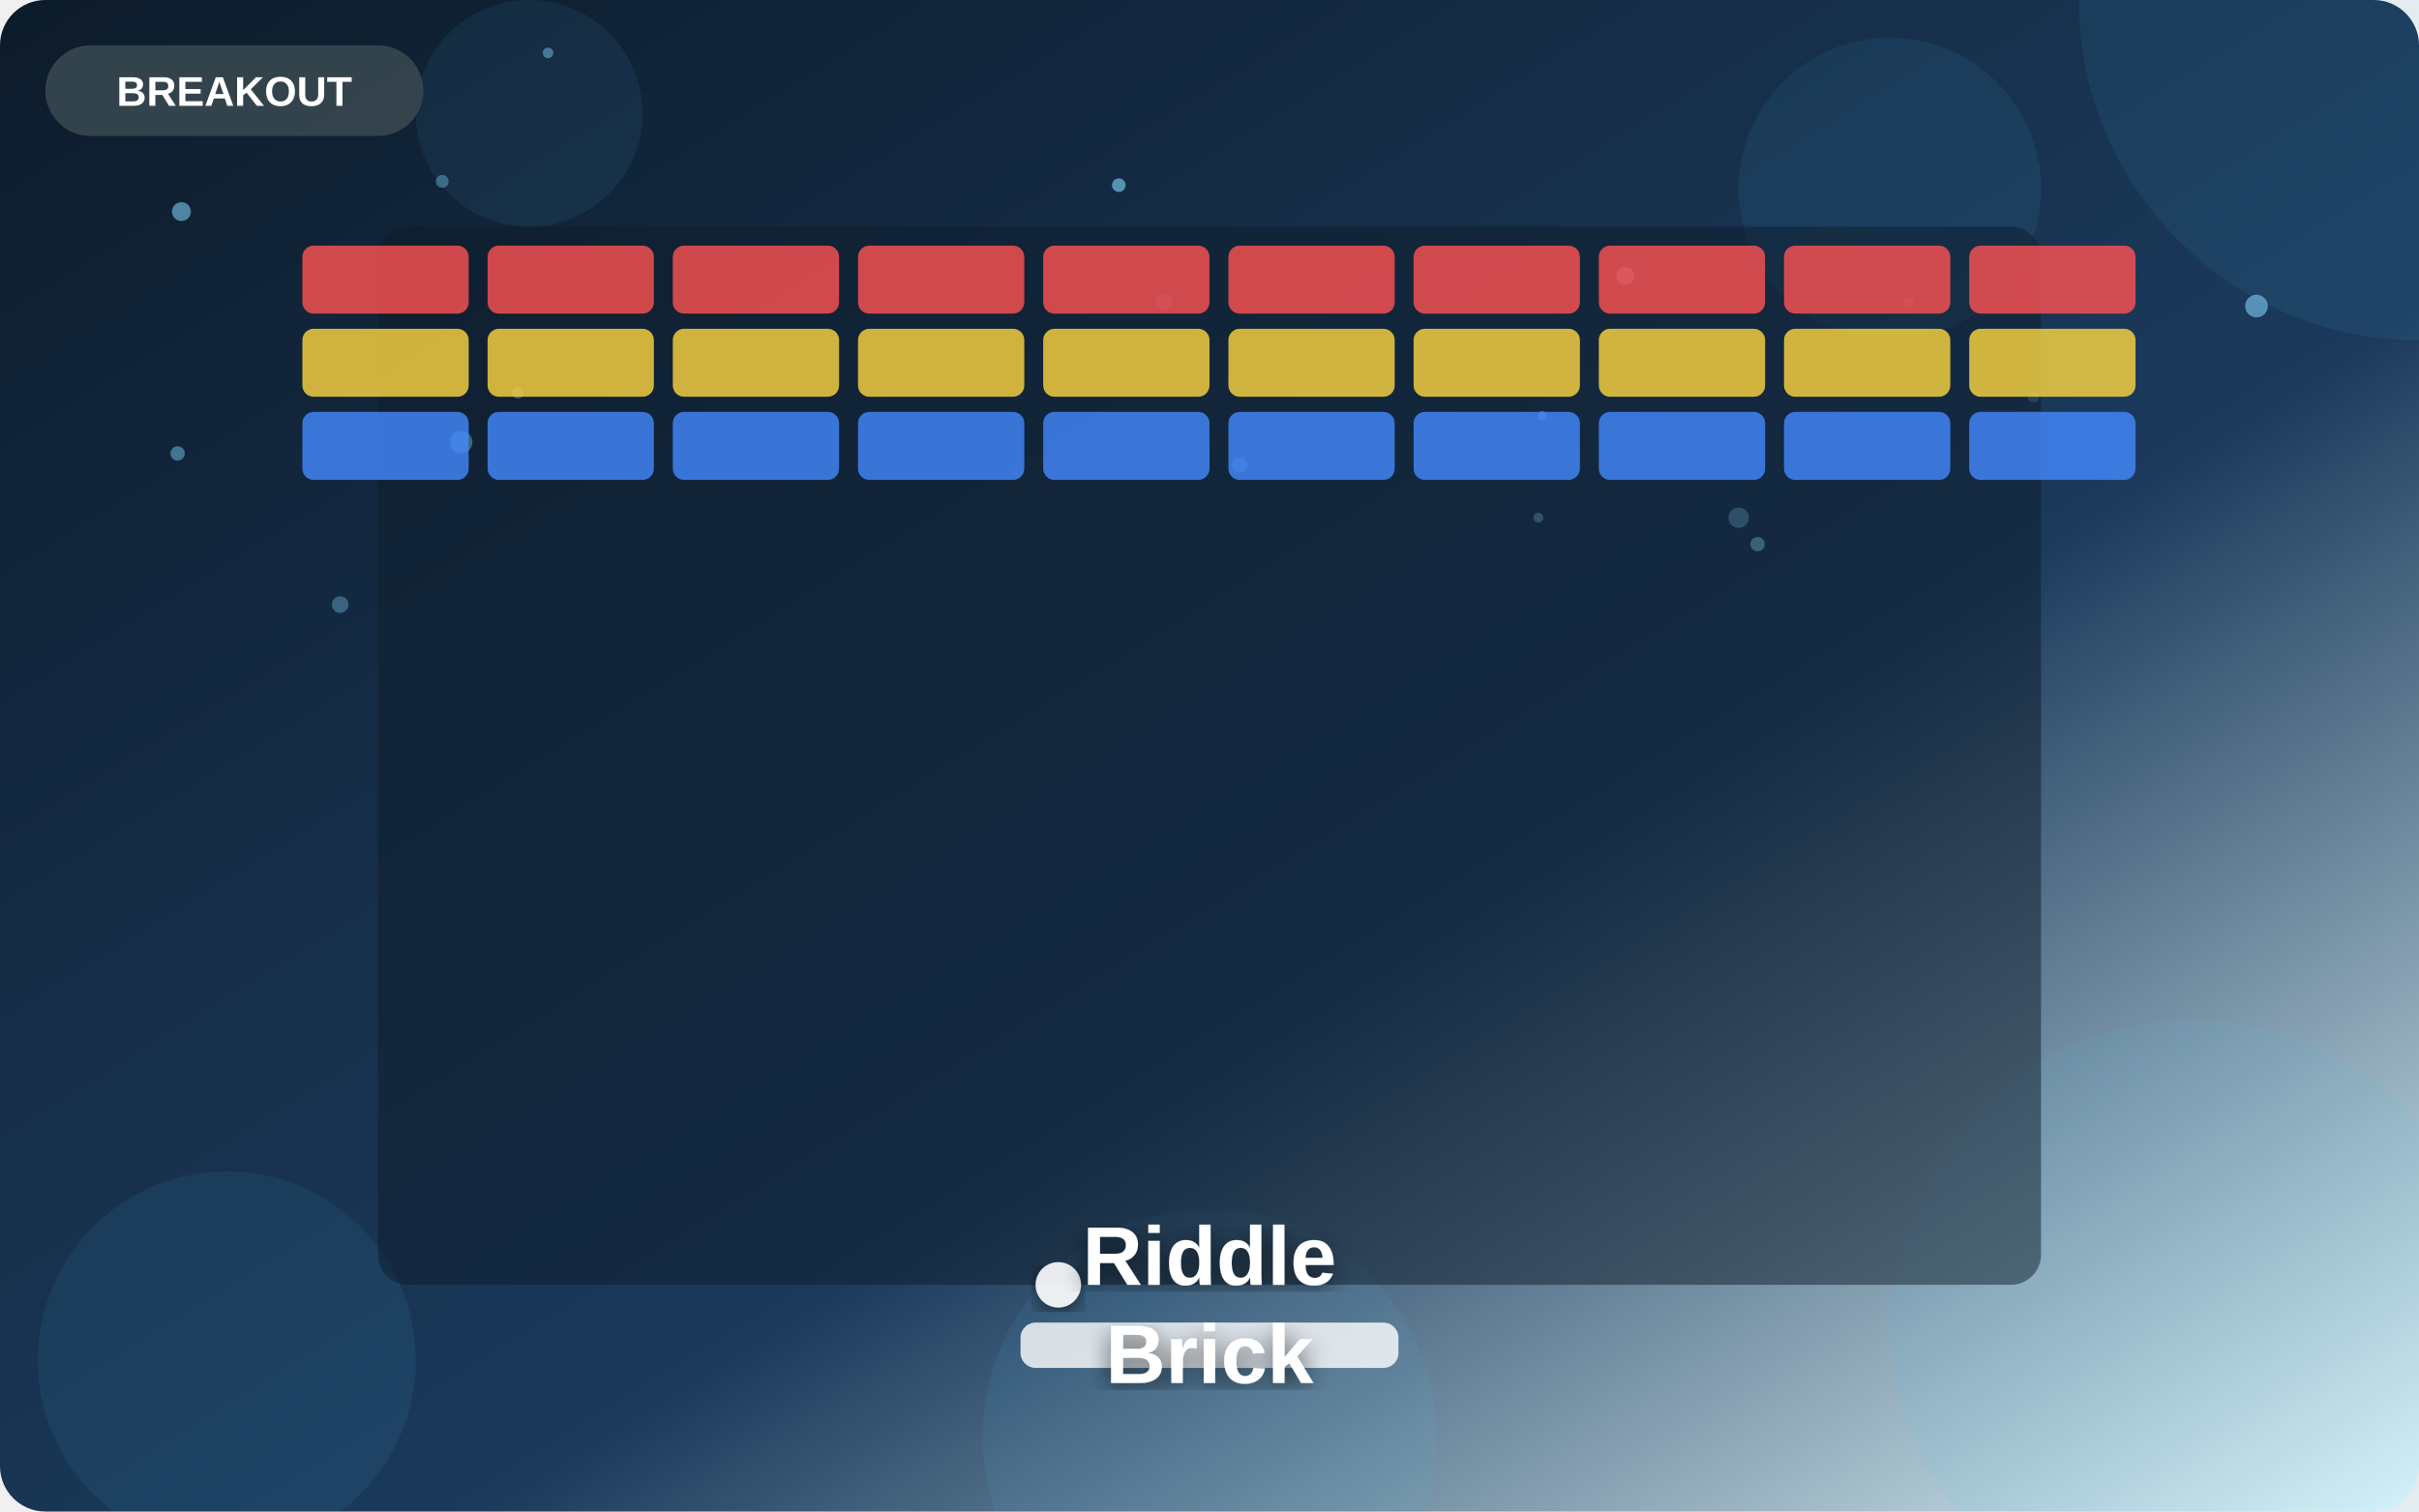
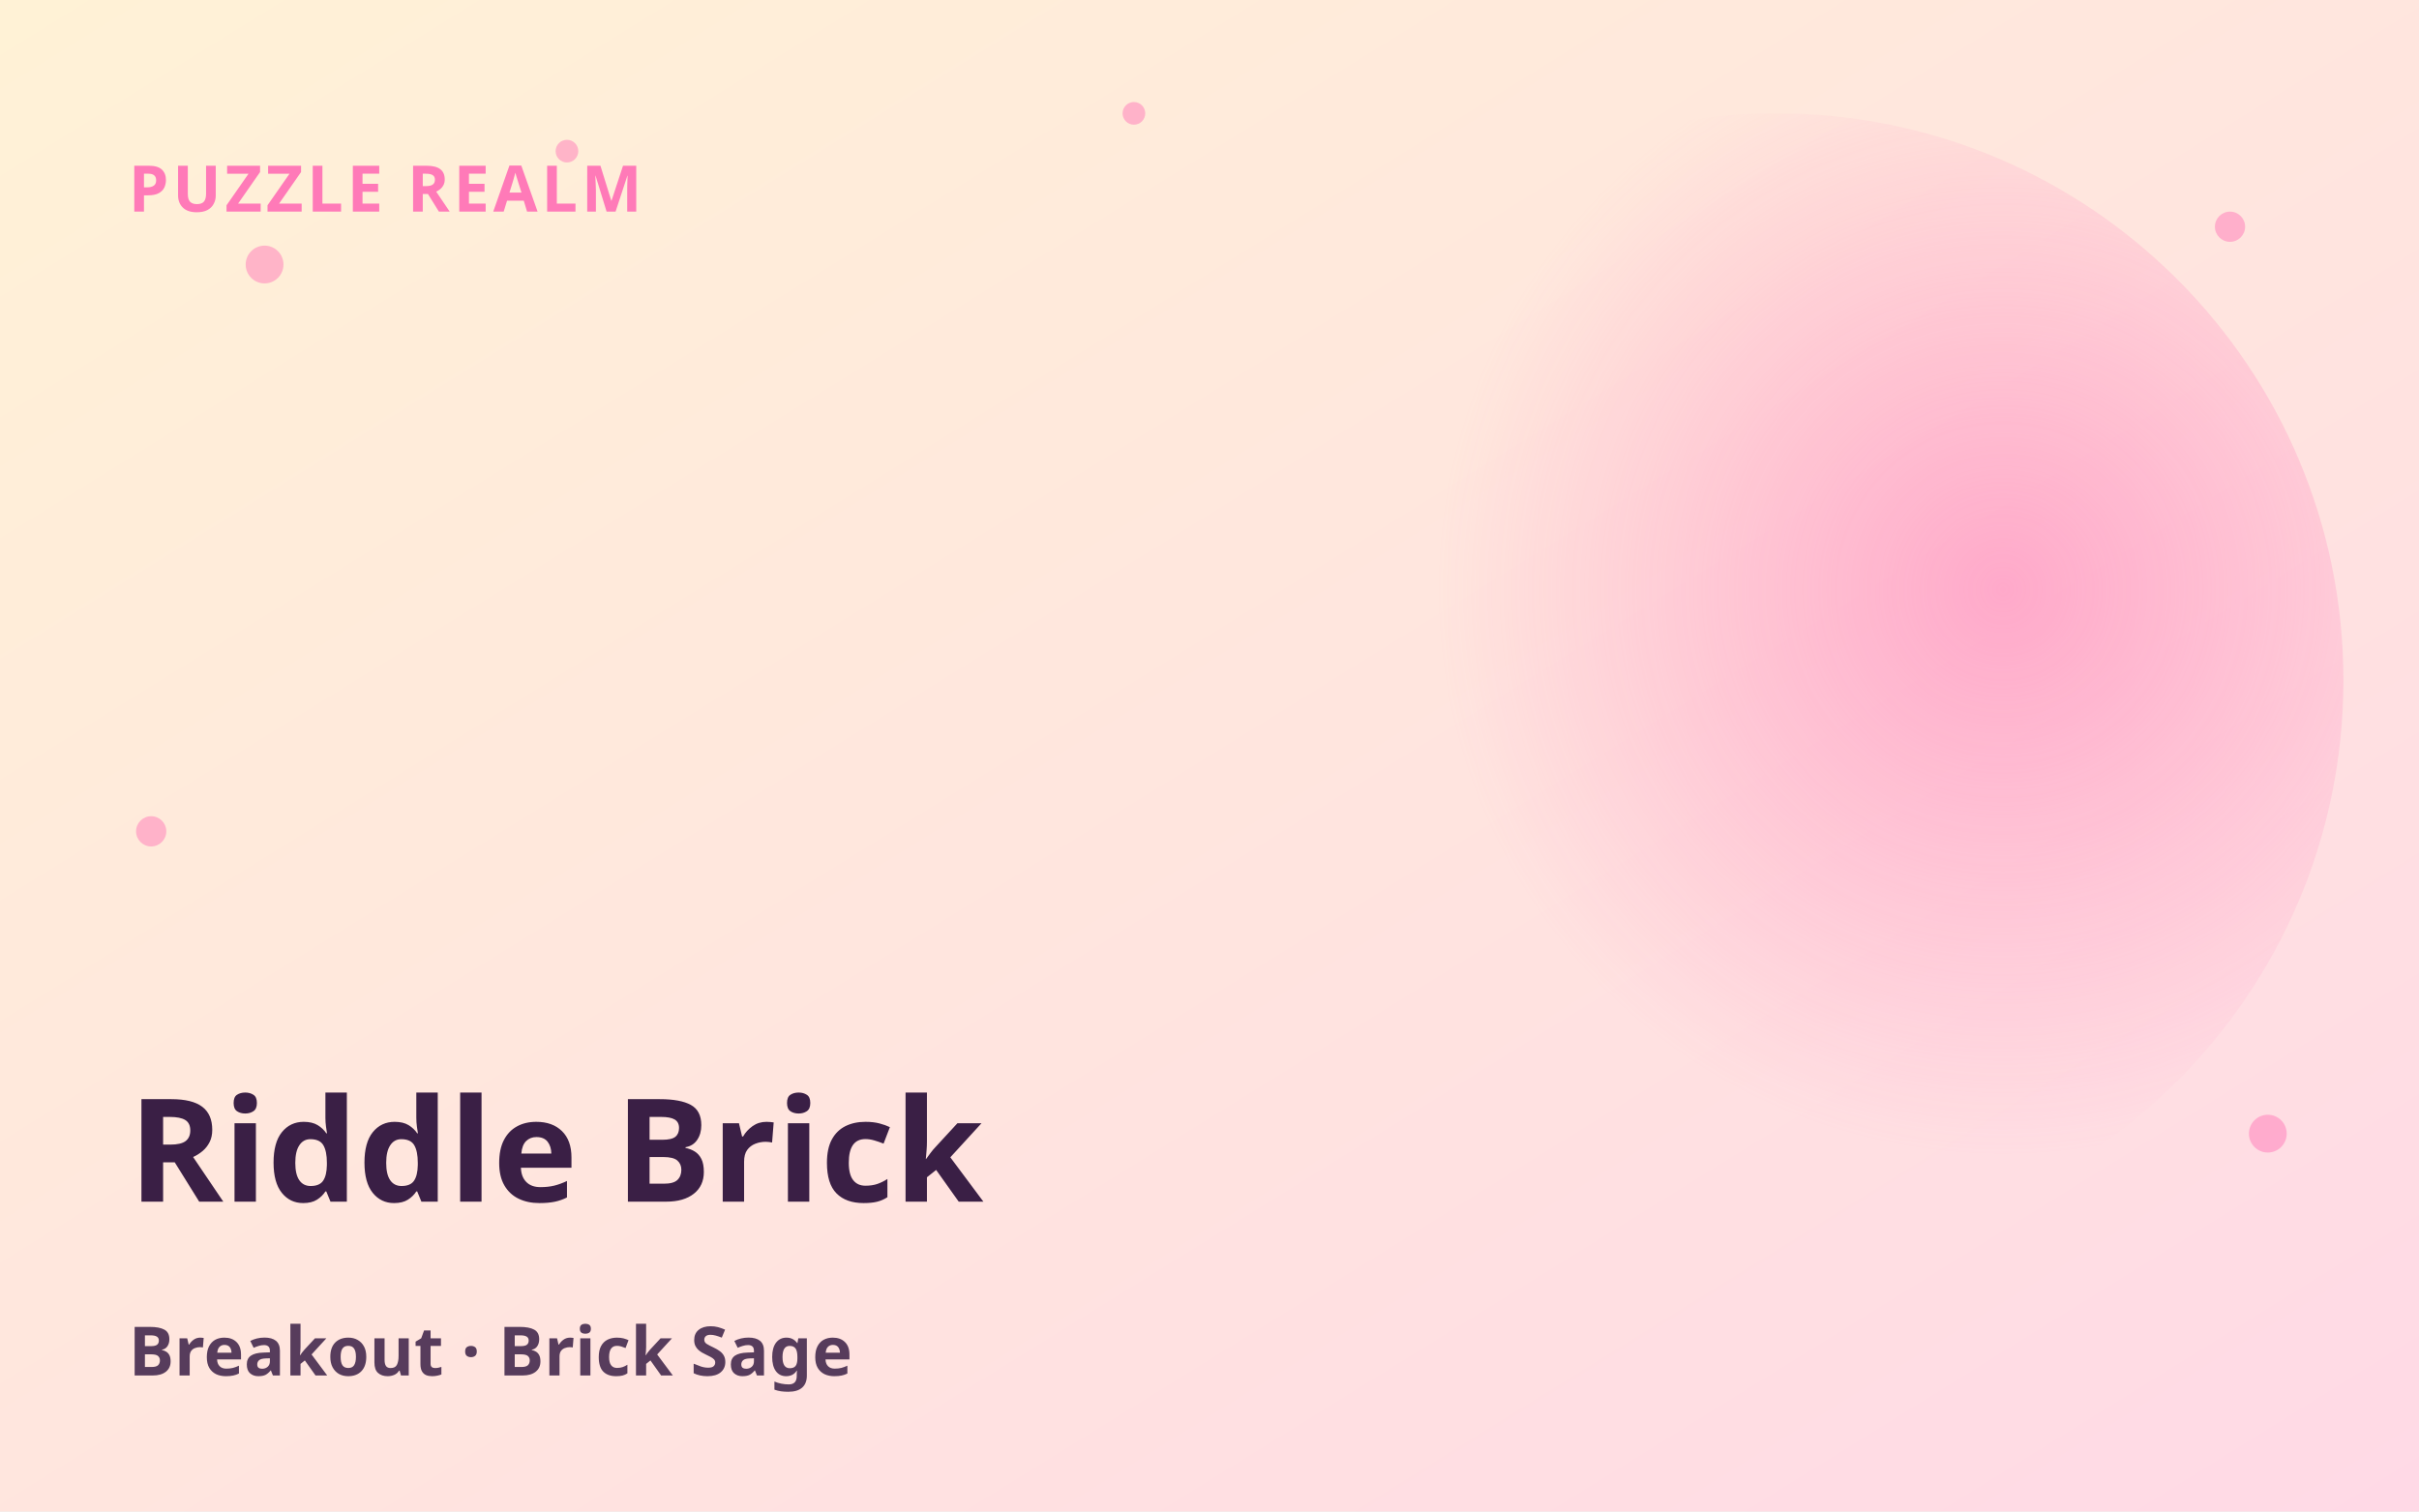
- <svg xmlns="http://www.w3.org/2000/svg" width="640" height="400" viewBox="0 0 640 400">
+ <svg xmlns="http://www.w3.org/2000/svg" viewBox="0 0 640 400" width="640" height="400" role="img" aria-label="Riddle Brick">
  <defs>
-     <linearGradient id="bgriddlebrick" x1="0" y1="0" x2="1" y2="1">
-       <stop offset="0" stop-color="#0d1b2a" />
-       <stop offset=".6" stop-color="#1b3a5c" />
-       <stop offset="1" stop-color="#e0f7fa" />
+     <linearGradient id="bg" x1="0" y1="0" x2="1" y2="1">
+       <stop offset="0" stop-color="#fff2d6" />
+       <stop offset="1" stop-color="#ffd9e6" />
    </linearGradient>
-     <filter id="ds">
-       <feDropShadow dx="0" dy="2" stdDeviation="3" flood-opacity=".6" />
-     </filter>
+     <radialGradient id="halo" cx="0.7" cy="0.42" r="0.5">
+       <stop offset="0" stop-color="#ff7ab8" stop-opacity="0.55" />
+       <stop offset="1" stop-color="#ff7ab8" stop-opacity="0" />
+     </radialGradient>
  </defs>
-   <rect width="640" height="400" fill="url(#bgriddlebrick)" rx="12" />
-   <circle cx="580" cy="350" r="80" fill="#4fc3f7" opacity="0.08" />
-   <circle cx="60" cy="360" r="50" fill="#4fc3f7" opacity="0.08" />
-   <circle cx="320" cy="380" r="60" fill="#4fc3f7" opacity="0.08" />
-   <circle cx="500" cy="50" r="40" fill="#4fc3f7" opacity="0.08" />
-   <circle cx="140" cy="30" r="30" fill="#4fc3f7" opacity="0.08" />
-   <circle cx="640" cy="0" r="90" fill="#4fc3f7" opacity="0.08" />
-   <circle cx="465" cy="144" r="1.9" fill="#81d4fa" opacity="0.71" />
-   <circle cx="48" cy="56" r="2.5" fill="#81d4fa" opacity="0.56" />
-   <circle cx="430" cy="73" r="2.4" fill="#81d4fa" opacity="0.85" />
-   <circle cx="460" cy="137" r="2.7" fill="#81d4fa" opacity="0.50" />
-   <circle cx="308" cy="80" r="2.2" fill="#81d4fa" opacity="0.36" />
-   <circle cx="117" cy="48" r="1.7" fill="#81d4fa" opacity="0.37" />
-   <circle cx="47" cy="120" r="1.9" fill="#81d4fa" opacity="0.45" />
-   <circle cx="328" cy="123" r="2.0" fill="#81d4fa" opacity="0.64" />
-   <circle cx="296" cy="49" r="1.8" fill="#81d4fa" opacity="0.61" />
-   <circle cx="122" cy="117" r="3.0" fill="#81d4fa" opacity="0.80" />
-   <circle cx="145" cy="14" r="1.4" fill="#81d4fa" opacity="0.45" />
-   <circle cx="538" cy="105" r="1.5" fill="#81d4fa" opacity="0.34" />
-   <circle cx="597" cy="81" r="3.0" fill="#81d4fa" opacity="0.58" />
-   <circle cx="407" cy="137" r="1.3" fill="#81d4fa" opacity="0.54" />
-   <circle cx="505" cy="80" r="1.4" fill="#81d4fa" opacity="0.36" />
-   <circle cx="137" cy="104" r="1.5" fill="#81d4fa" opacity="0.68" />
-   <circle cx="408" cy="110" r="1.2" fill="#81d4fa" opacity="0.88" />
-   <circle cx="90" cy="160" r="2.2" fill="#81d4fa" opacity="0.34" />
-   <rect x="12" y="12" width="100" height="24" rx="12" fill="#37474f" opacity="0.9" />
-   <text x="62" y="28" fill="#fff" font-size="11" font-weight="700" text-anchor="middle" font-family="Arial,sans-serif">BREAKOUT</text>
-   <rect x="100" y="60" width="440" height="280" rx="8" fill="#0d1b2a" opacity="0.5" />
-   <rect x="80" y="65" width="44" height="18" rx="3" fill="#ff5252" opacity="0.8" />
-   <rect x="129" y="65" width="44" height="18" rx="3" fill="#ff5252" opacity="0.8" />
-   <rect x="178" y="65" width="44" height="18" rx="3" fill="#ff5252" opacity="0.8" />
-   <rect x="227" y="65" width="44" height="18" rx="3" fill="#ff5252" opacity="0.8" />
-   <rect x="276" y="65" width="44" height="18" rx="3" fill="#ff5252" opacity="0.8" />
-   <rect x="325" y="65" width="44" height="18" rx="3" fill="#ff5252" opacity="0.8" />
-   <rect x="374" y="65" width="44" height="18" rx="3" fill="#ff5252" opacity="0.8" />
-   <rect x="423" y="65" width="44" height="18" rx="3" fill="#ff5252" opacity="0.8" />
-   <rect x="472" y="65" width="44" height="18" rx="3" fill="#ff5252" opacity="0.8" />
-   <rect x="521" y="65" width="44" height="18" rx="3" fill="#ff5252" opacity="0.8" />
-   <rect x="80" y="87" width="44" height="18" rx="3" fill="#ffd740" opacity="0.8" />
-   <rect x="129" y="87" width="44" height="18" rx="3" fill="#ffd740" opacity="0.8" />
-   <rect x="178" y="87" width="44" height="18" rx="3" fill="#ffd740" opacity="0.8" />
-   <rect x="227" y="87" width="44" height="18" rx="3" fill="#ffd740" opacity="0.8" />
-   <rect x="276" y="87" width="44" height="18" rx="3" fill="#ffd740" opacity="0.8" />
-   <rect x="325" y="87" width="44" height="18" rx="3" fill="#ffd740" opacity="0.8" />
-   <rect x="374" y="87" width="44" height="18" rx="3" fill="#ffd740" opacity="0.8" />
-   <rect x="423" y="87" width="44" height="18" rx="3" fill="#ffd740" opacity="0.8" />
-   <rect x="472" y="87" width="44" height="18" rx="3" fill="#ffd740" opacity="0.8" />
-   <rect x="521" y="87" width="44" height="18" rx="3" fill="#ffd740" opacity="0.8" />
-   <rect x="80" y="109" width="44" height="18" rx="3" fill="#448aff" opacity="0.8" />
-   <rect x="129" y="109" width="44" height="18" rx="3" fill="#448aff" opacity="0.8" />
-   <rect x="178" y="109" width="44" height="18" rx="3" fill="#448aff" opacity="0.8" />
-   <rect x="227" y="109" width="44" height="18" rx="3" fill="#448aff" opacity="0.8" />
-   <rect x="276" y="109" width="44" height="18" rx="3" fill="#448aff" opacity="0.8" />
-   <rect x="325" y="109" width="44" height="18" rx="3" fill="#448aff" opacity="0.8" />
-   <rect x="374" y="109" width="44" height="18" rx="3" fill="#448aff" opacity="0.8" />
-   <rect x="423" y="109" width="44" height="18" rx="3" fill="#448aff" opacity="0.8" />
-   <rect x="472" y="109" width="44" height="18" rx="3" fill="#448aff" opacity="0.8" />
-   <rect x="521" y="109" width="44" height="18" rx="3" fill="#448aff" opacity="0.8" />
-   <rect x="270" y="350" width="100" height="12" rx="4" fill="#fff" opacity="0.8" />
-   <circle cx="280" cy="340" r="6" fill="#fff" opacity="0.9" filter="url(#ds)" />
-   <text x="320" y="340" fill="#fff" font-size="22" font-weight="800" text-anchor="middle" font-family="Arial,sans-serif" filter="url(#ds)">Riddle</text>
-   <text x="320" y="366" fill="#fff" font-size="22" font-weight="800" text-anchor="middle" font-family="Arial,sans-serif" filter="url(#ds)">Brick</text>
+   <rect width="640" height="400" fill="url(#bg)" />
+   <circle cx="470" cy="180" r="150" fill="url(#halo)" />
+   <g fill="#ff7ab8" opacity="0.5">
+     <circle cx="70" cy="70" r="5" />
+     <circle cx="150" cy="40" r="3" />
+     <circle cx="590" cy="60" r="4" />
+     <circle cx="300" cy="30" r="3" />
+     <circle cx="600" cy="300" r="5" />
+     <circle cx="40" cy="220" r="4" />
+   </g>
+   <text x="34" y="56" font-family="Outfit, Verdana, sans-serif" font-size="17" font-weight="800" fill="#ff7ab8" letter-spacing="1">PUZZLE REALM</text>
+   <text x="34" y="318" font-family="Outfit, Verdana, sans-serif" font-size="38" font-weight="900" fill="#3a1f45">Riddle Brick</text>
+   <text x="34" y="364" font-family="Outfit, Verdana, sans-serif" font-size="18" font-weight="700" fill="#3a1f45" opacity="0.85">Breakout · Brick Sage</text>
</svg>
